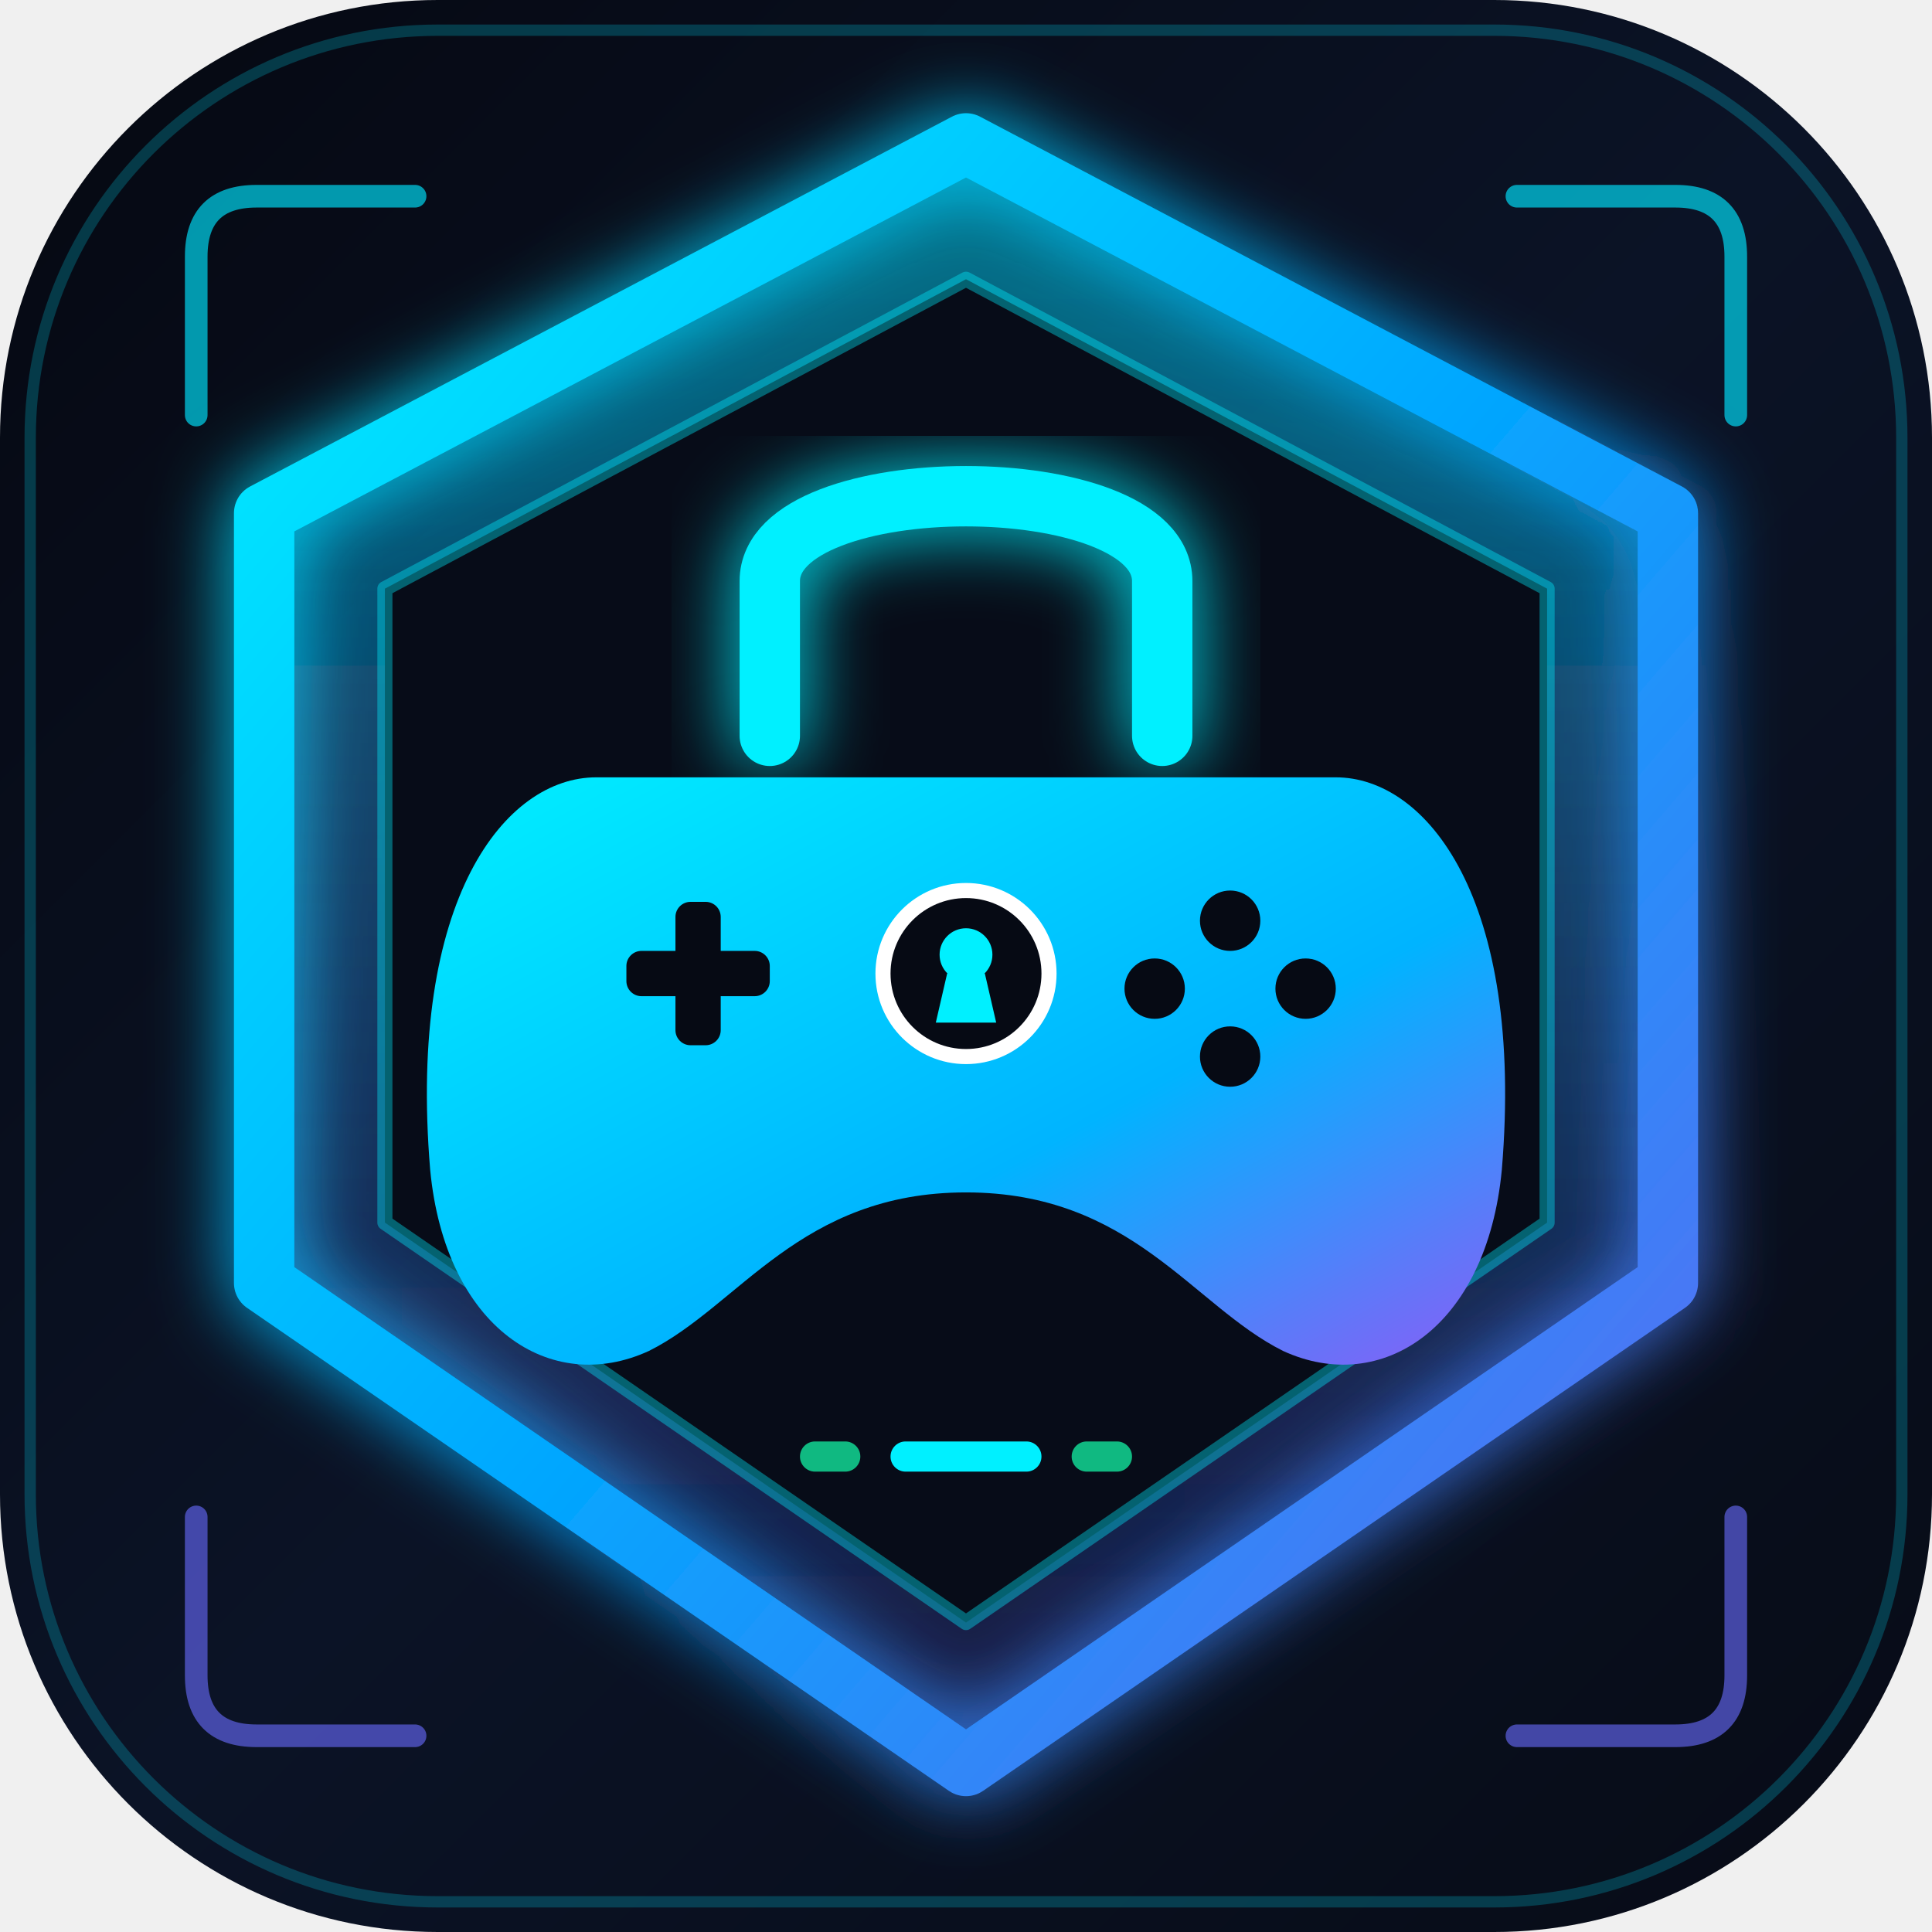
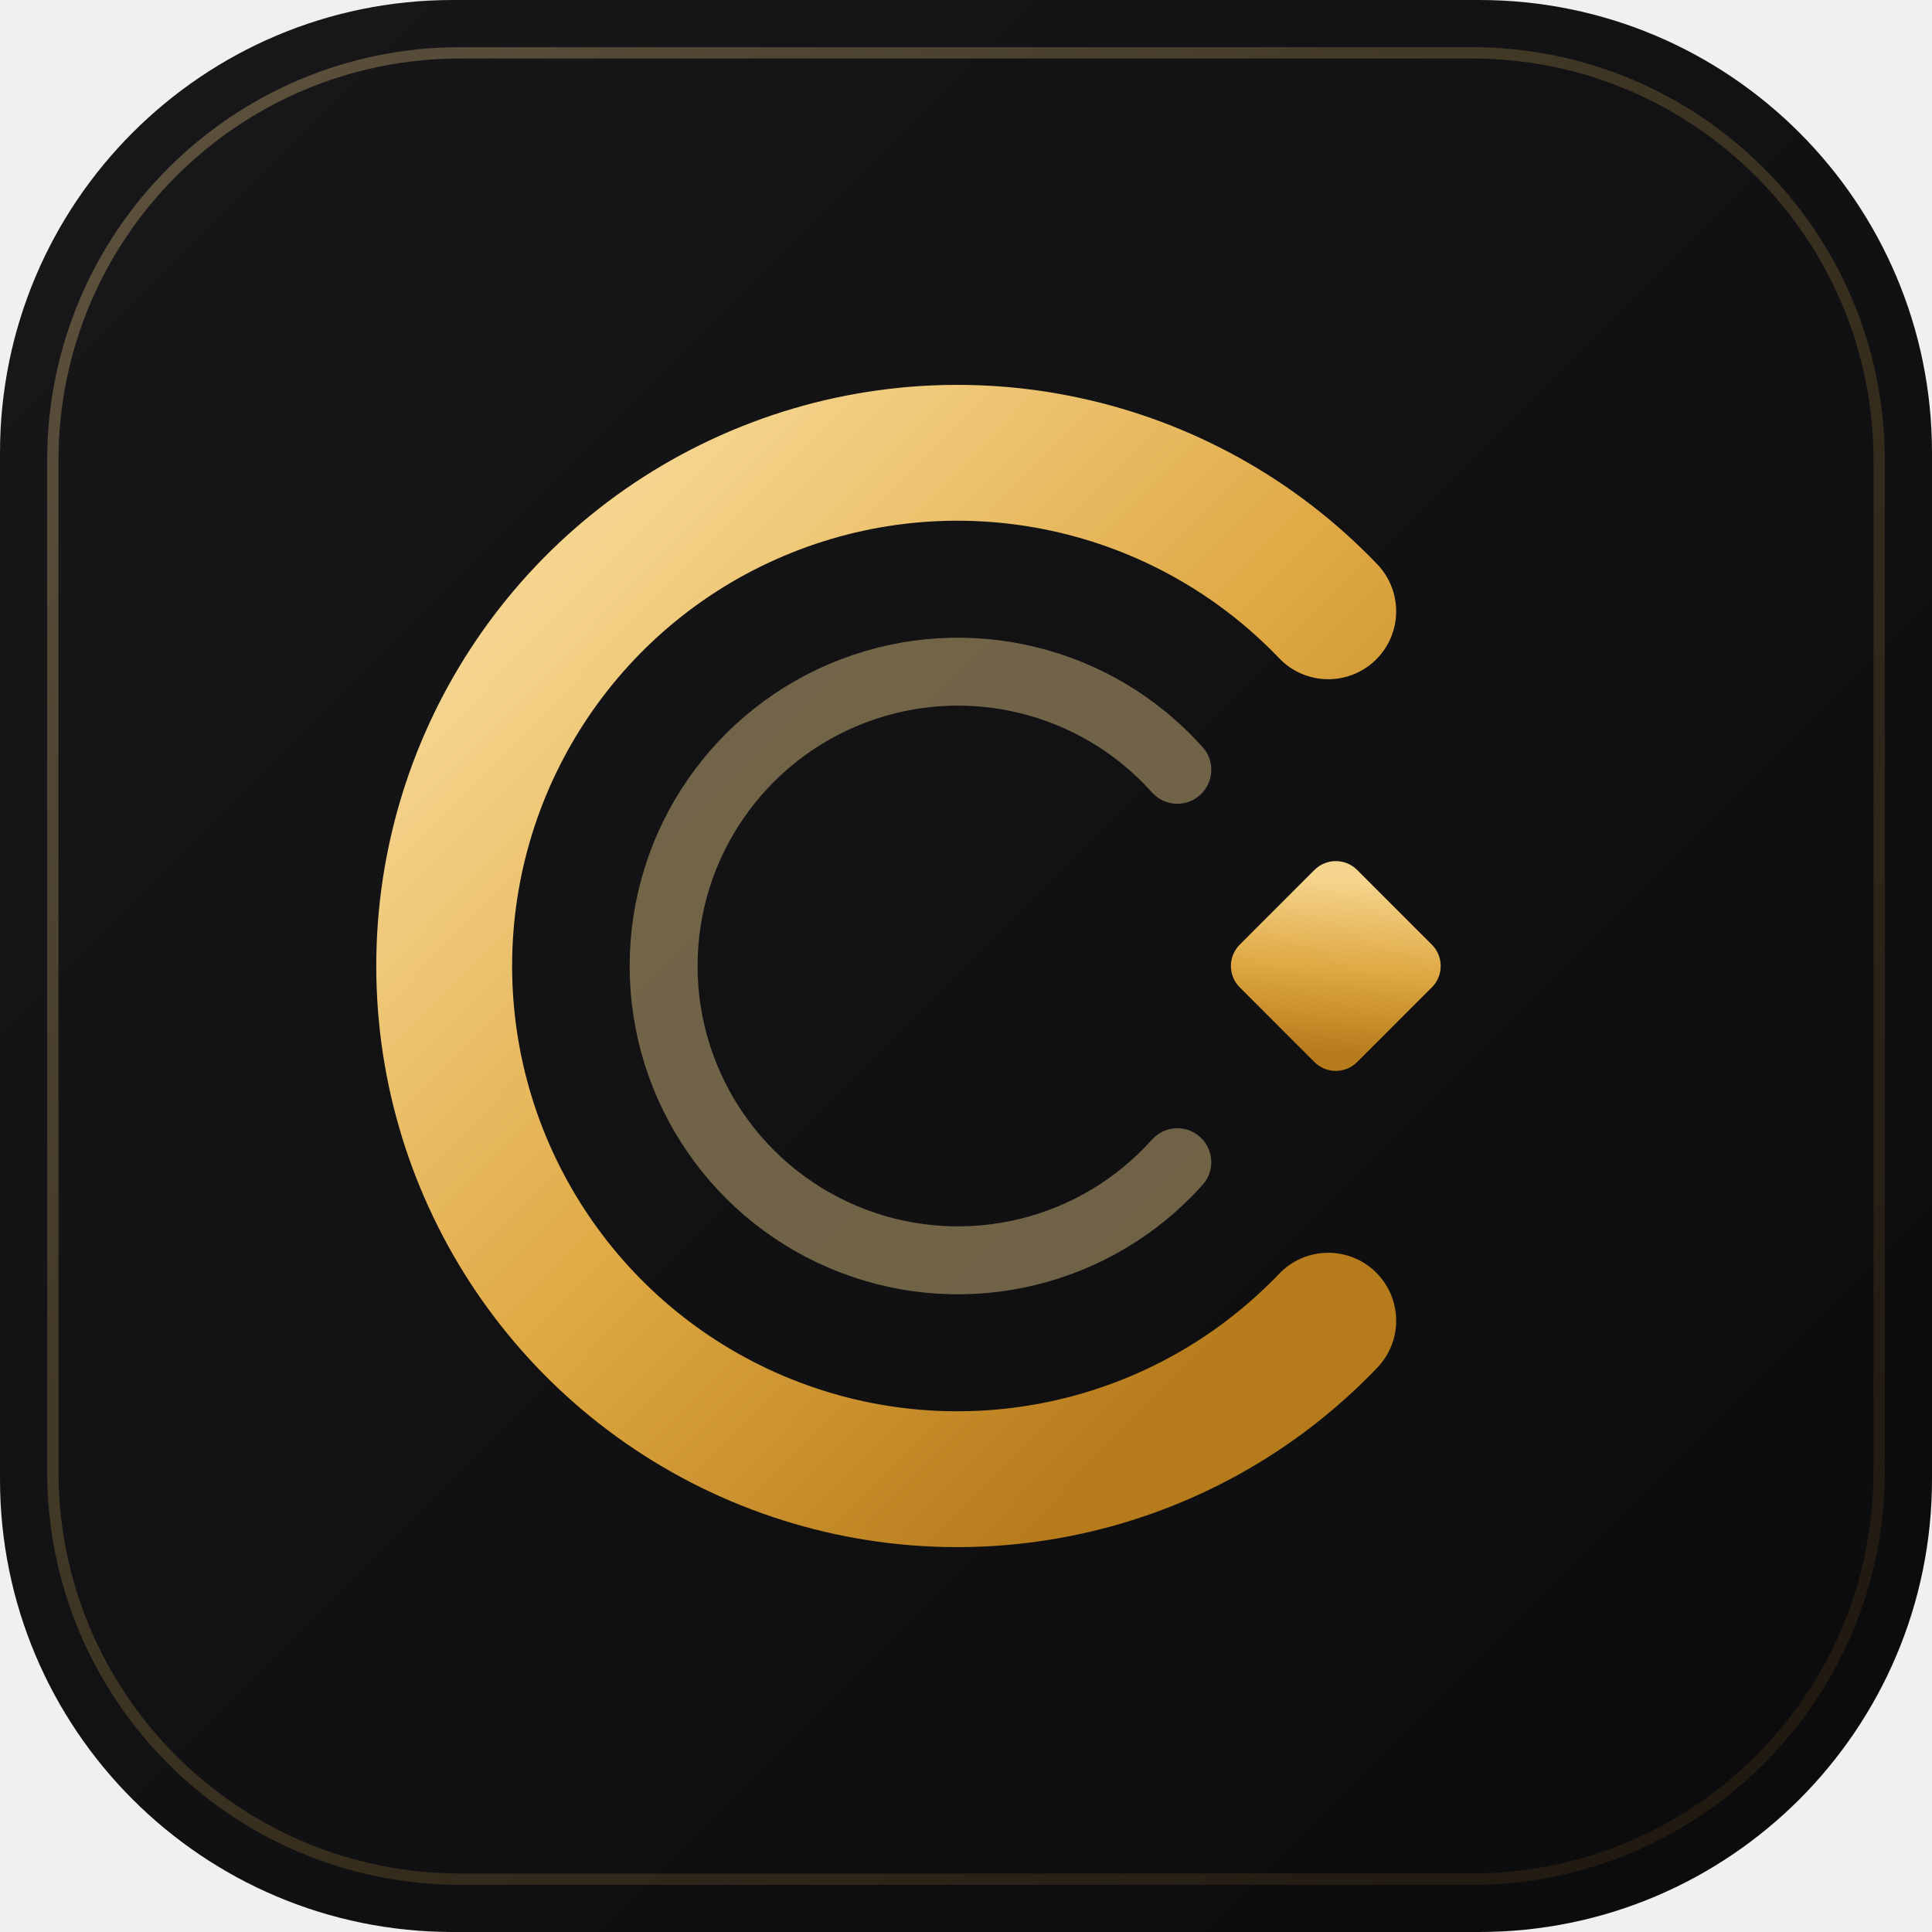
<svg xmlns="http://www.w3.org/2000/svg" viewBox="0 0 512 512" width="100%" height="100%">
  <defs>
-     <linearGradient id="obsidianBase" x1="0%" y1="0%" x2="100%" y2="100%">
-       <stop offset="0%" stop-color="#050811" />
-       <stop offset="50%" stop-color="#0B1326" />
-       <stop offset="100%" stop-color="#070B16" />
+     <linearGradient id="obsidianBg" x1="0%" y1="0%" x2="100%" y2="100%">
+       <stop offset="0%" stop-color="#18181B" />
+       <stop offset="100%" stop-color="#0B0B0D" />
    </linearGradient>
-     <linearGradient id="cyberRim" x1="0%" y1="0%" x2="100%" y2="100%">
-       <stop offset="0%" stop-color="#00F0FF" />
-       <stop offset="50%" stop-color="#00A8FF" />
-       <stop offset="100%" stop-color="#6366F1" />
+     <linearGradient id="goldLeaf" x1="15%" y1="10%" x2="85%" y2="90%">
+       <stop offset="0%" stop-color="#F5D58E" />
+       <stop offset="52%" stop-color="#DFA842" />
+       <stop offset="100%" stop-color="#B67B1B" />
    </linearGradient>
-     <linearGradient id="shieldCore" x1="0%" y1="0%" x2="0%" y2="100%">
-       <stop offset="0%" stop-color="#00E5FF" stop-opacity="0.28" />
-       <stop offset="100%" stop-color="#4F46E5" stop-opacity="0.08" />
+     <linearGradient id="goldSubtle" x1="0%" y1="0%" x2="100%" y2="100%">
+       <stop offset="0%" stop-color="#F5D58E" stop-opacity="0.32" />
+       <stop offset="100%" stop-color="#B67B1B" stop-opacity="0.1" />
    </linearGradient>
-     <linearGradient id="controllerGrad" x1="0%" y1="0%" x2="100%" y2="100%">
-       <stop offset="0%" stop-color="#00F0FF" />
-       <stop offset="60%" stop-color="#00B4FF" />
-       <stop offset="100%" stop-color="#8B5CF6" />
-     </linearGradient>
-     <filter id="cyberGlow" x="-25%" y="-25%" width="150%" height="150%">
-       <feGaussianBlur stdDeviation="10" result="blur" />
-       <feComposite in="SourceGraphic" in2="blur" operator="over" />
-     </filter>
  </defs>
-   <rect width="512" height="512" rx="116" fill="url(#obsidianBase)" />
-   <rect x="8" y="8" width="496" height="496" rx="108" fill="none" stroke="rgba(0, 229, 255, 0.22)" stroke-width="3" />
-   <path d="M52,110 L52,68 Q52,52 68,52 L110,52" fill="none" stroke="#00E5FF" stroke-width="6" stroke-linecap="round" opacity="0.65" />
-   <path d="M460,110 L460,68 Q460,52 444,52 L402,52" fill="none" stroke="#00E5FF" stroke-width="6" stroke-linecap="round" opacity="0.65" />
-   <path d="M52,402 L52,444 Q52,460 68,460 L110,460" fill="none" stroke="#6366F1" stroke-width="6" stroke-linecap="round" opacity="0.65" />
-   <path d="M460,402 L460,444 Q460,460 444,460 L402,460" fill="none" stroke="#6366F1" stroke-width="6" stroke-linecap="round" opacity="0.65" />
-   <polygon points="256,38 442,136 442,340 256,468 70,340 70,136" fill="url(#shieldCore)" stroke="url(#cyberRim)" stroke-width="16" stroke-linejoin="round" filter="url(#cyberGlow)" />
-   <polygon points="256,74 410,156 410,324 256,430 102,324 102,156" fill="#070C18" stroke="rgba(0, 240, 255, 0.38)" stroke-width="4" stroke-linejoin="round" />
-   <path d="M204,195 L204,154 C204,124 308,124 308,154 L308,195" fill="none" stroke="#00F0FF" stroke-width="16" stroke-linecap="round" filter="url(#cyberGlow)" />
-   <g transform="translate(0, 14)">
-     <path d="M158,192 C134,192 108,224 114,296 C118,338 146,356 172,344 C196,332 212,302 256,302 C300,302 316,332 340,344 C366,356 394,338 398,296 C404,224 378,192 354,192 Z" fill="url(#controllerGrad)" />
-     <rect x="166" y="238" width="38" height="12" rx="4" fill="#060A14" />
-     <rect x="179" y="225" width="12" height="38" rx="4" fill="#060A14" />
-     <circle cx="326" cy="230" r="8" fill="#060A14" />
-     <circle cx="346" cy="248" r="8" fill="#060A14" />
-     <circle cx="306" cy="248" r="8" fill="#060A14" />
-     <circle cx="326" cy="266" r="8" fill="#060A14" />
-     <circle cx="256" cy="244" r="22" fill="#060A14" stroke="#FFFFFF" stroke-width="4" />
-     <circle cx="256" cy="239" r="7" fill="#00F0FF" />
-     <path d="M251,244 L261,244 L264,257 L248,257 Z" fill="#00F0FF" />
-   </g>
-   <rect x="212" y="382" width="16" height="8" rx="4" fill="#10B981" />
-   <rect x="236" y="382" width="40" height="8" rx="4" fill="#00F0FF" />
-   <rect x="284" y="382" width="16" height="8" rx="4" fill="#10B981" />
+   <rect width="512" height="512" rx="120" fill="url(#obsidianBg)" />
+   <rect x="14" y="14" width="484" height="484" rx="108" fill="none" stroke="url(#goldSubtle)" stroke-width="3" />
+   <path d="M352 162 A136 136 0 1 0 352 350" fill="none" stroke="url(#goldLeaf)" stroke-width="36" stroke-linecap="round" />
+   <path d="M312 204 A78 78 0 1 0 312 308" fill="none" stroke="#F5D58E" stroke-opacity="0.42" stroke-width="18" stroke-linecap="round" />
+   <rect x="332" y="234" width="44" height="44" rx="8" transform="rotate(45 354 256)" fill="url(#goldLeaf)" />
</svg>
